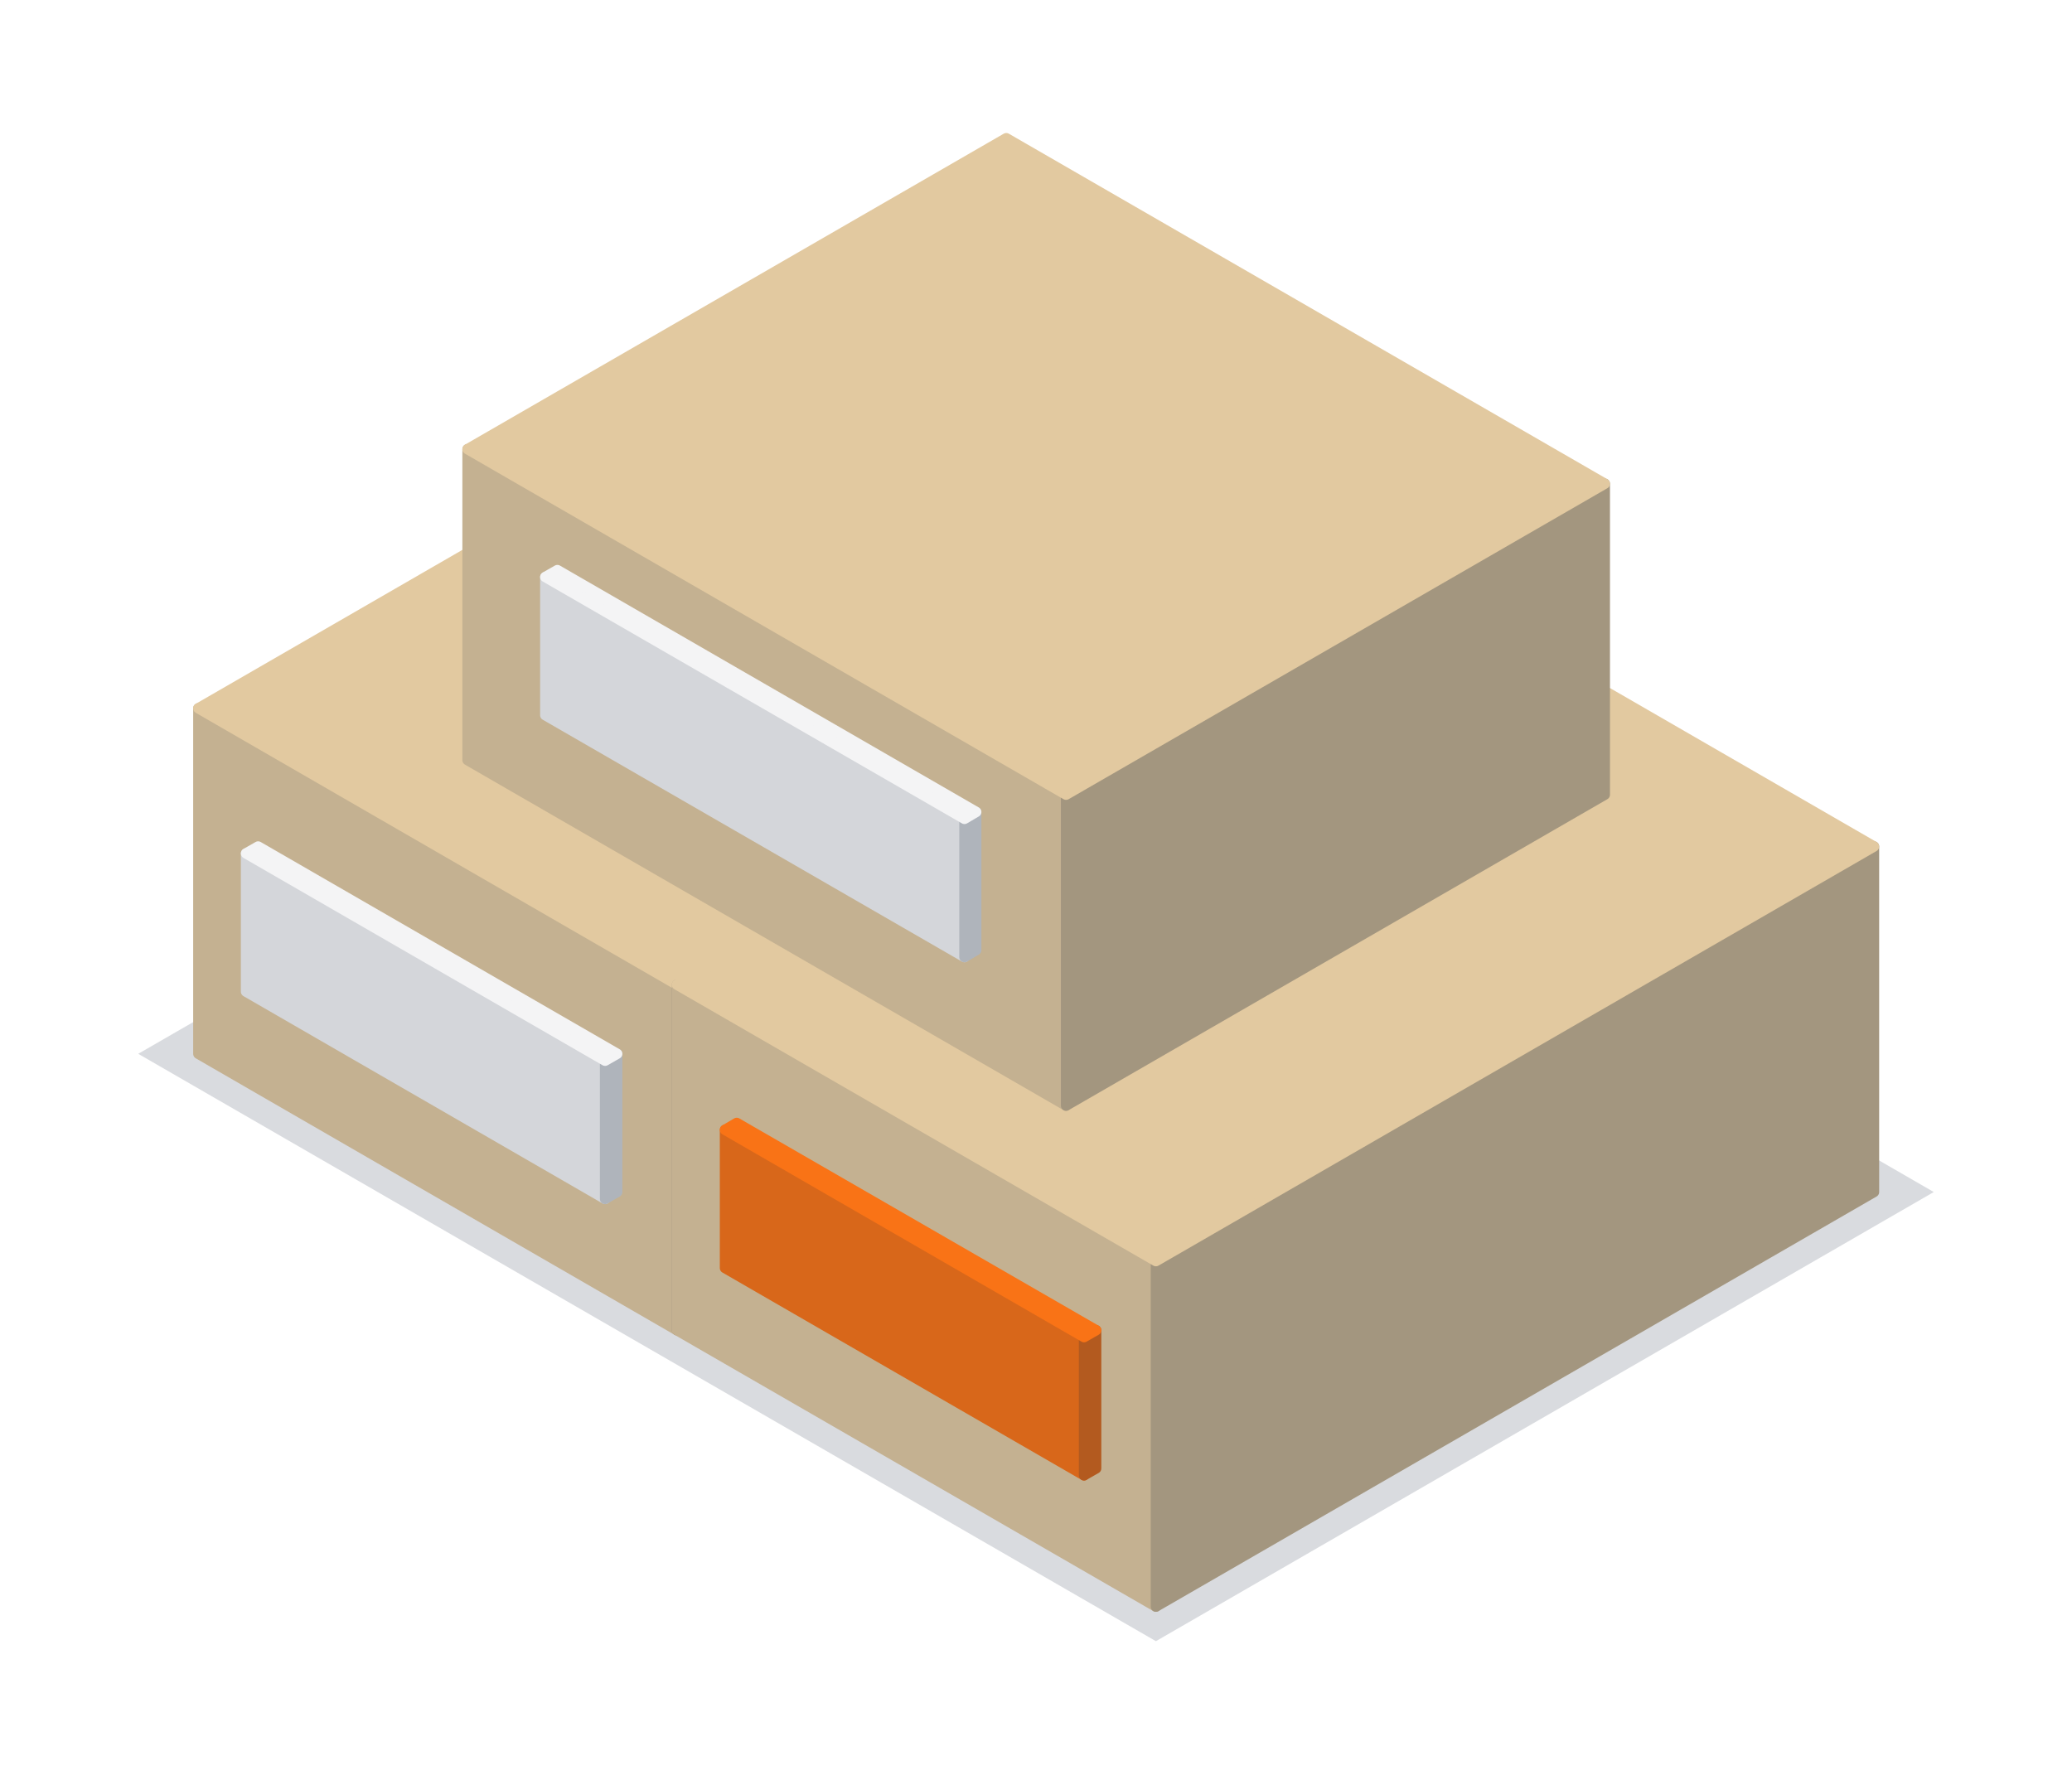
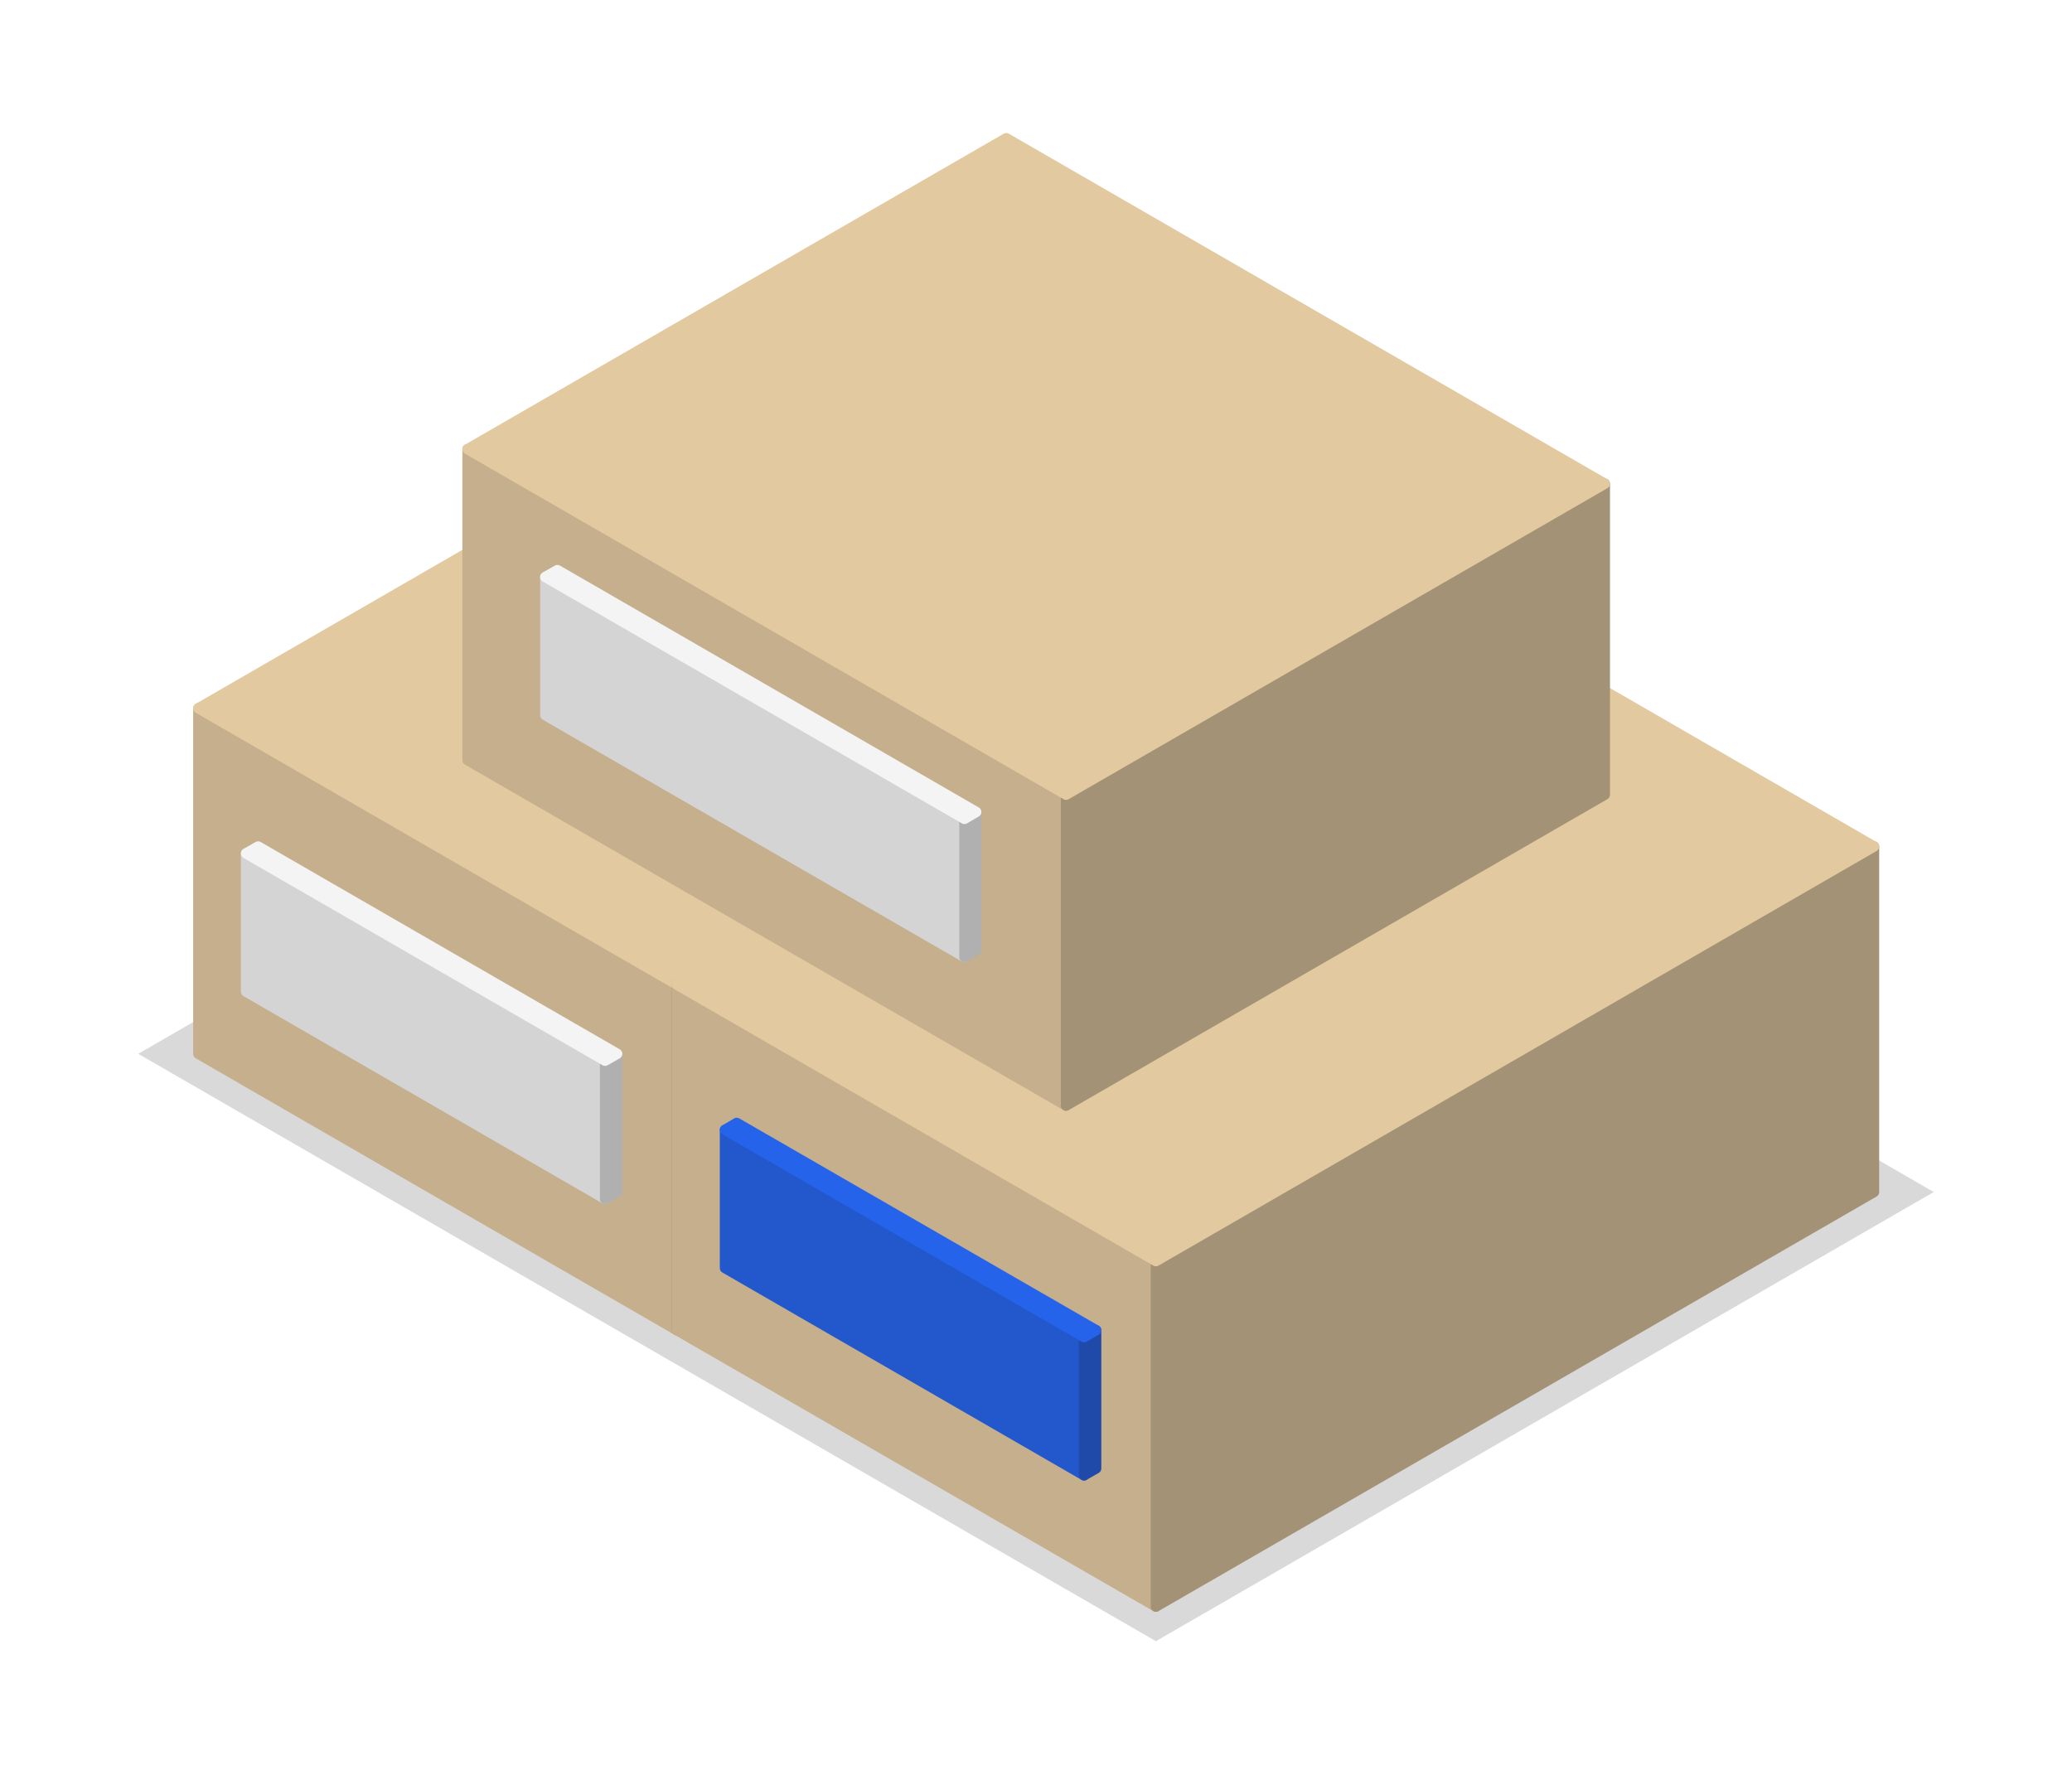
<svg xmlns="http://www.w3.org/2000/svg" width="59.96" height="51.5" viewBox="-26.52 -18.5 59.96 51.5" fill="none" aria-hidden="true">
-   <polygon points="0,-1 29.44,16 6.93,29 -22.52,12" fill="#0F1E33" fill-opacity="0.16" />
-   <polygon points="-20.78,12 -6.93,20 -6.93,10 -20.78,2" fill="#c4b191" stroke="#c4b191" stroke-width="0.3" stroke-linejoin="round" />
-   <polygon points="13.86,8 -6.93,20 -6.93,10 13.86,-2" fill="#a3967f" stroke="#a3967f" stroke-width="0.3" stroke-linejoin="round" />
+   <polygon points="0,-1 29.44,16 6.93,29 -22.52,12" fill="#111111" fill-opacity="0.16" />
+   <polygon points="-20.78,12 -6.93,20 -6.93,10 -20.78,2" fill="#c5af8c" stroke="#c5af8c" stroke-width="0.3" stroke-linejoin="round" />
+   <polygon points="13.86,8 -6.93,20 -6.93,10 13.86,-2" fill="#a39275" stroke="#a39275" stroke-width="0.3" stroke-linejoin="round" />
  <polygon points="0,-10 13.86,-2 -6.93,10 -20.78,2" fill="#E2C9A0" stroke="#E2C9A0" stroke-width="0.3" stroke-linejoin="round" />
-   <polygon points="-6.93,20 6.93,28 6.93,18 -6.93,10" fill="#c4b191" stroke="#c4b191" stroke-width="0.3" stroke-linejoin="round" />
-   <polygon points="27.71,16 6.93,28 6.93,18 27.71,6" fill="#a3967f" stroke="#a3967f" stroke-width="0.3" stroke-linejoin="round" />
+   <polygon points="-6.93,20 6.93,28 6.93,18 -6.93,10" fill="#c5af8c" stroke="#c5af8c" stroke-width="0.3" stroke-linejoin="round" />
+   <polygon points="27.71,16 6.93,28 6.93,18 27.71,6" fill="#a39275" stroke="#a39275" stroke-width="0.3" stroke-linejoin="round" />
  <polygon points="13.86,-2 27.71,6 6.93,18 -6.93,10" fill="#E2C9A0" stroke="#E2C9A0" stroke-width="0.3" stroke-linejoin="round" />
-   <polygon points="-19.4,10.2 -9.01,16.2 -9.01,12.2 -19.4,6.2" fill="#d4d6da" stroke="#d4d6da" stroke-width="0.3" stroke-linejoin="round" />
-   <polygon points="-8.66,16 -9.01,16.2 -9.01,12.2 -8.66,12" fill="#afb4bb" stroke="#afb4bb" stroke-width="0.3" stroke-linejoin="round" />
+   <polygon points="-19.4,10.2 -9.01,16.2 -9.01,12.2 -19.4,6.2" fill="#d4d4d5" stroke="#d4d4d5" stroke-width="0.3" stroke-linejoin="round" />
+   <polygon points="-8.66,16 -9.01,16.2 -9.01,12.2 -8.66,12" fill="#b0b0b1" stroke="#b0b0b1" stroke-width="0.3" stroke-linejoin="round" />
  <polygon points="-19.05,6 -8.66,12 -9.01,12.2 -19.4,6.2" fill="#F4F4F5" stroke="#F4F4F5" stroke-width="0.3" stroke-linejoin="round" />
-   <polygon points="-5.54,18.2 4.85,24.2 4.85,20.2 -5.54,14.2" fill="#d8671a" stroke="#d8671a" stroke-width="0.3" stroke-linejoin="round" />
-   <polygon points="5.2,24 4.85,24.2 4.85,20.2 5.2,20" fill="#b35a1f" stroke="#b35a1f" stroke-width="0.3" stroke-linejoin="round" />
-   <polygon points="-5.2,14 5.2,20 4.85,20.2 -5.54,14.2" fill="#F97316" stroke="#F97316" stroke-width="0.3" stroke-linejoin="round" />
-   <polygon points="-12.99,3.5 4.33,13.5 4.33,4.5 -12.99,-5.5" fill="#c4b191" stroke="#c4b191" stroke-width="0.3" stroke-linejoin="round" />
-   <polygon points="19.92,4.5 4.33,13.5 4.33,4.5 19.92,-4.5" fill="#a3967f" stroke="#a3967f" stroke-width="0.3" stroke-linejoin="round" />
+   <polygon points="-5.54,18.2 4.85,24.2 4.85,20.2 -5.54,14.2" fill="#2258cc" stroke="#2258cc" stroke-width="0.3" stroke-linejoin="round" />
+   <polygon points="5.2,24 4.85,24.2 4.85,20.2 5.2,20" fill="#1f4aaa" stroke="#1f4aaa" stroke-width="0.3" stroke-linejoin="round" />
+   <polygon points="-5.2,14 5.2,20 4.85,20.2 -5.54,14.2" fill="#2563EB" stroke="#2563EB" stroke-width="0.3" stroke-linejoin="round" />
+   <polygon points="-12.99,3.5 4.33,13.5 4.33,4.5 -12.99,-5.5" fill="#c5af8c" stroke="#c5af8c" stroke-width="0.3" stroke-linejoin="round" />
+   <polygon points="19.92,4.5 4.33,13.5 4.33,4.5 19.92,-4.5" fill="#a39275" stroke="#a39275" stroke-width="0.3" stroke-linejoin="round" />
  <polygon points="2.6,-14.5 19.92,-4.5 4.33,4.5 -12.99,-5.5" fill="#E2C9A0" stroke="#E2C9A0" stroke-width="0.3" stroke-linejoin="round" />
-   <polygon points="-10.74,2.2 1.39,9.2 1.39,5.2 -10.74,-1.8" fill="#d4d6da" stroke="#d4d6da" stroke-width="0.3" stroke-linejoin="round" />
-   <polygon points="1.73,9 1.39,9.2 1.39,5.2 1.73,5" fill="#afb4bb" stroke="#afb4bb" stroke-width="0.3" stroke-linejoin="round" />
+   <polygon points="-10.74,2.2 1.39,9.2 1.39,5.2 -10.74,-1.8" fill="#d4d4d5" stroke="#d4d4d5" stroke-width="0.3" stroke-linejoin="round" />
+   <polygon points="1.73,9 1.39,9.2 1.39,5.2 1.73,5" fill="#b0b0b1" stroke="#b0b0b1" stroke-width="0.3" stroke-linejoin="round" />
  <polygon points="-10.39,-2 1.73,5 1.39,5.2 -10.74,-1.8" fill="#F4F4F5" stroke="#F4F4F5" stroke-width="0.3" stroke-linejoin="round" />
</svg>
